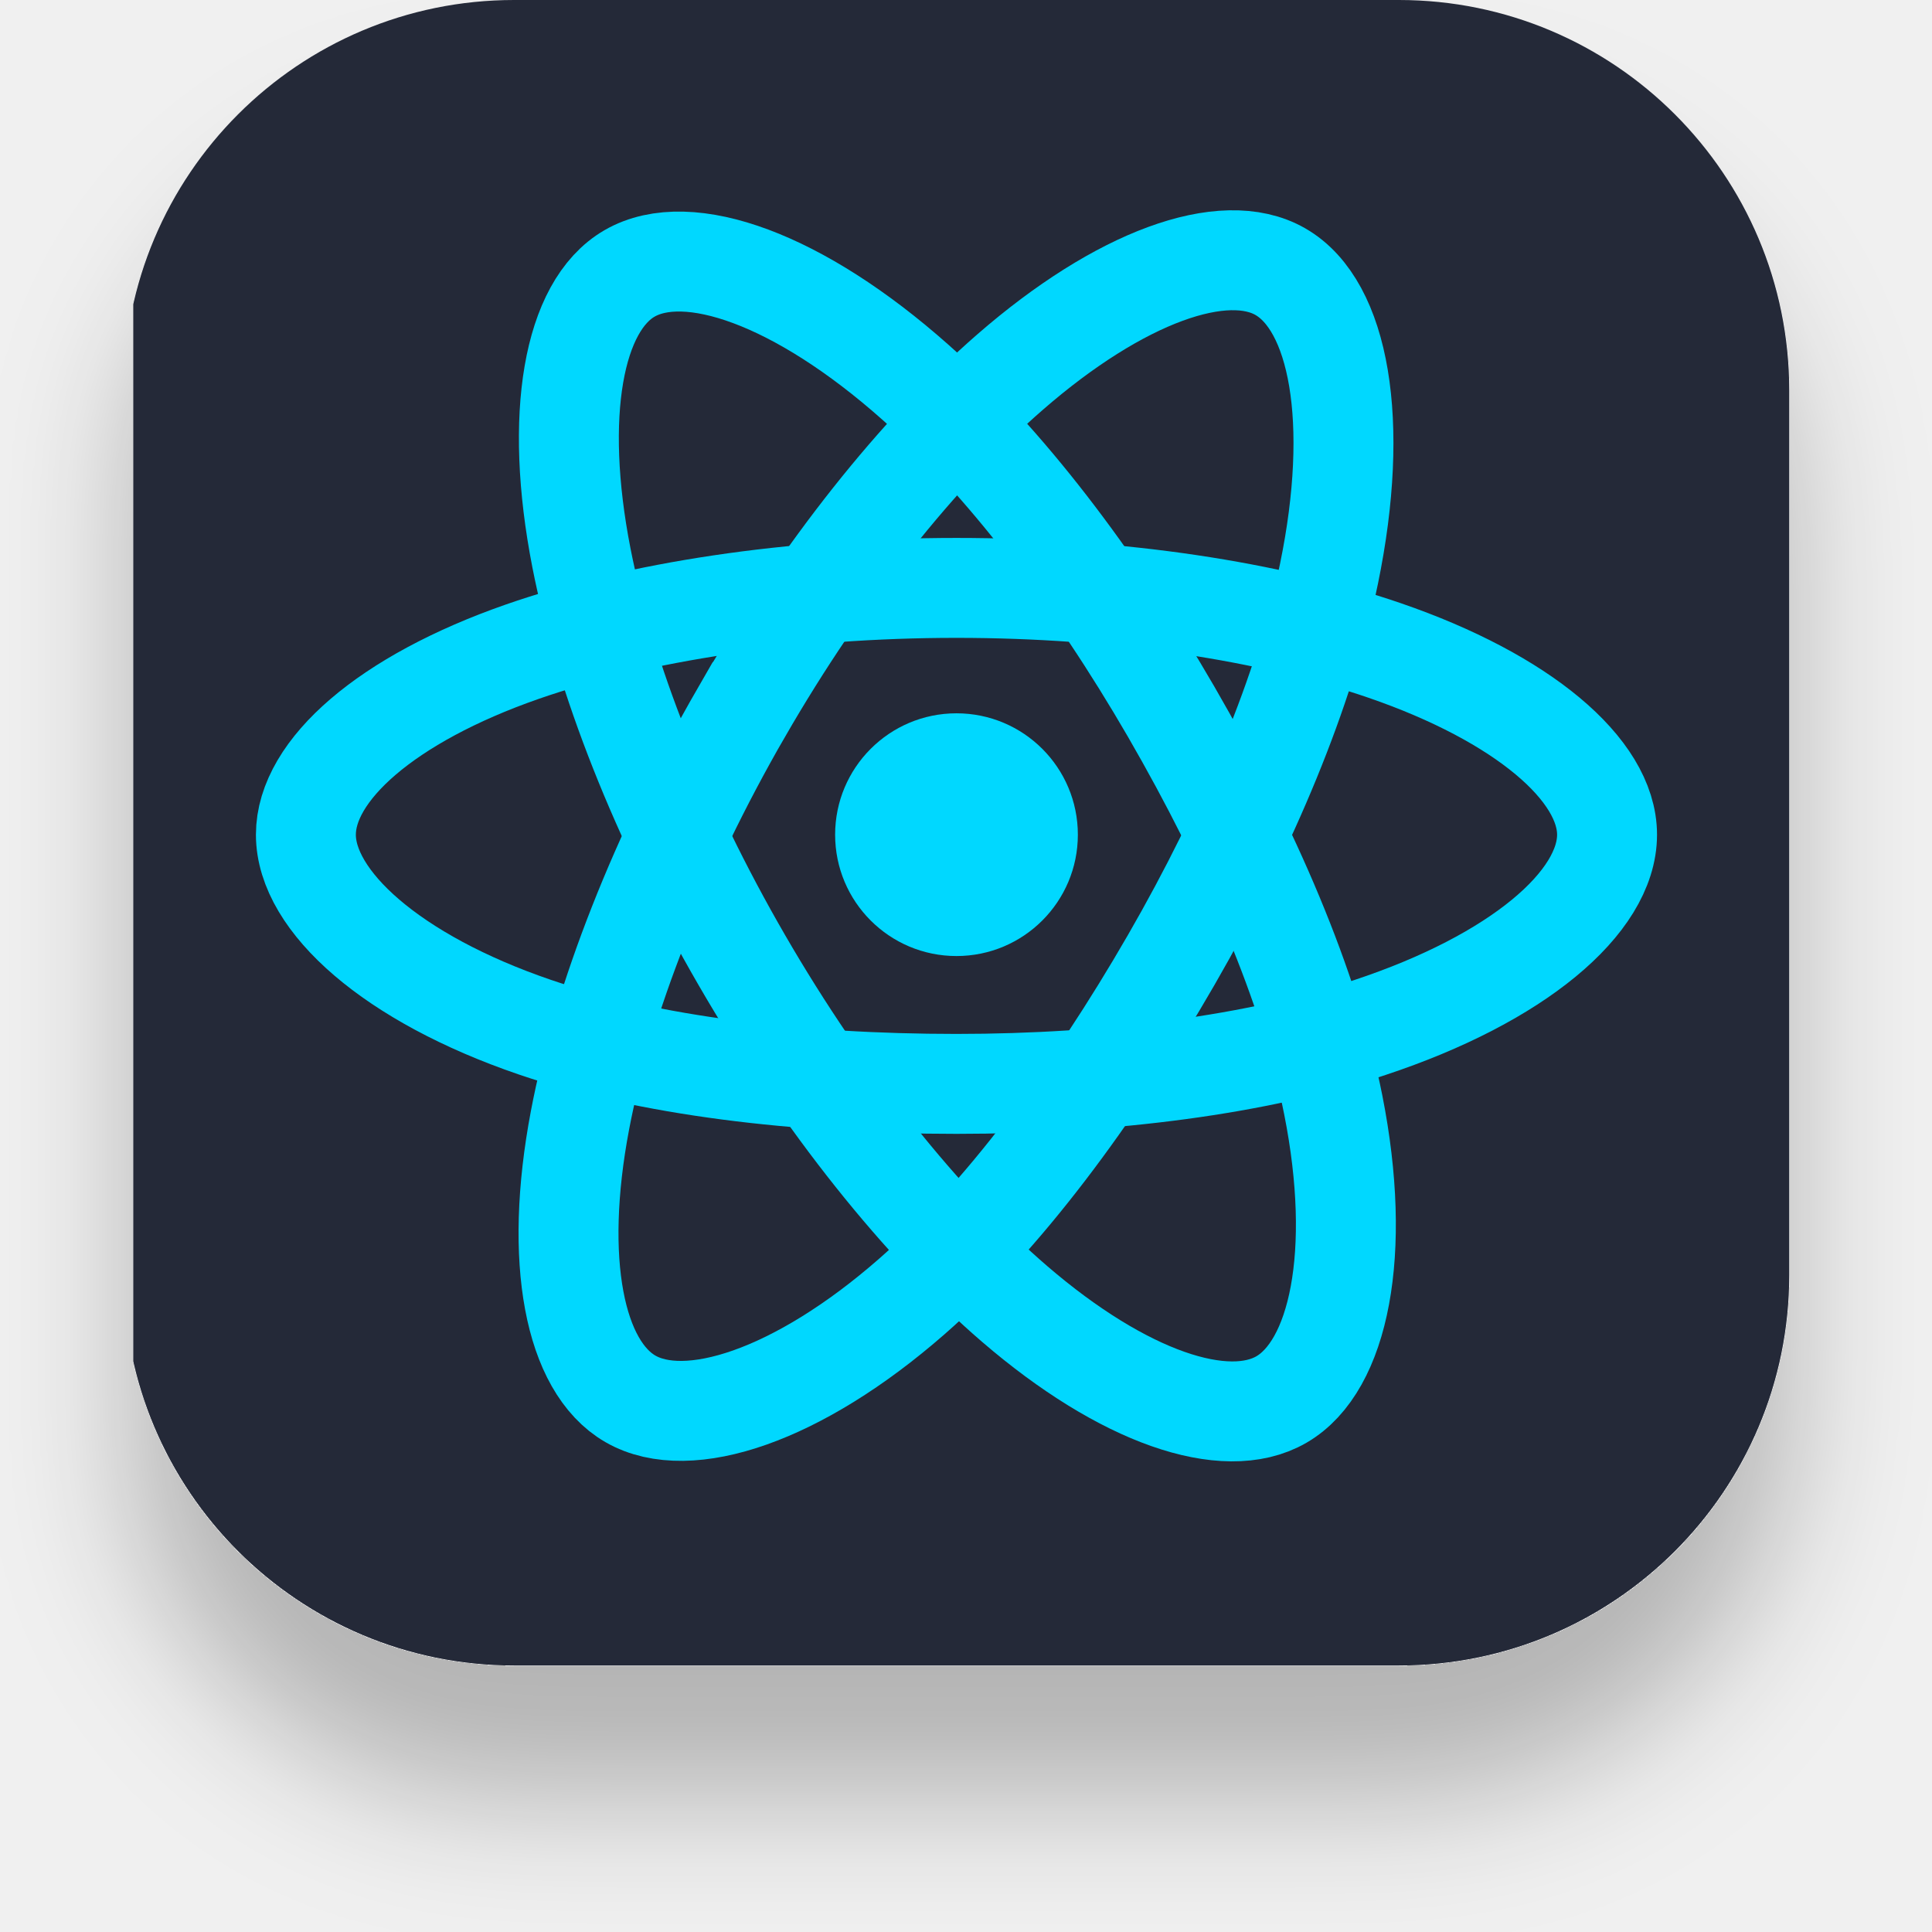
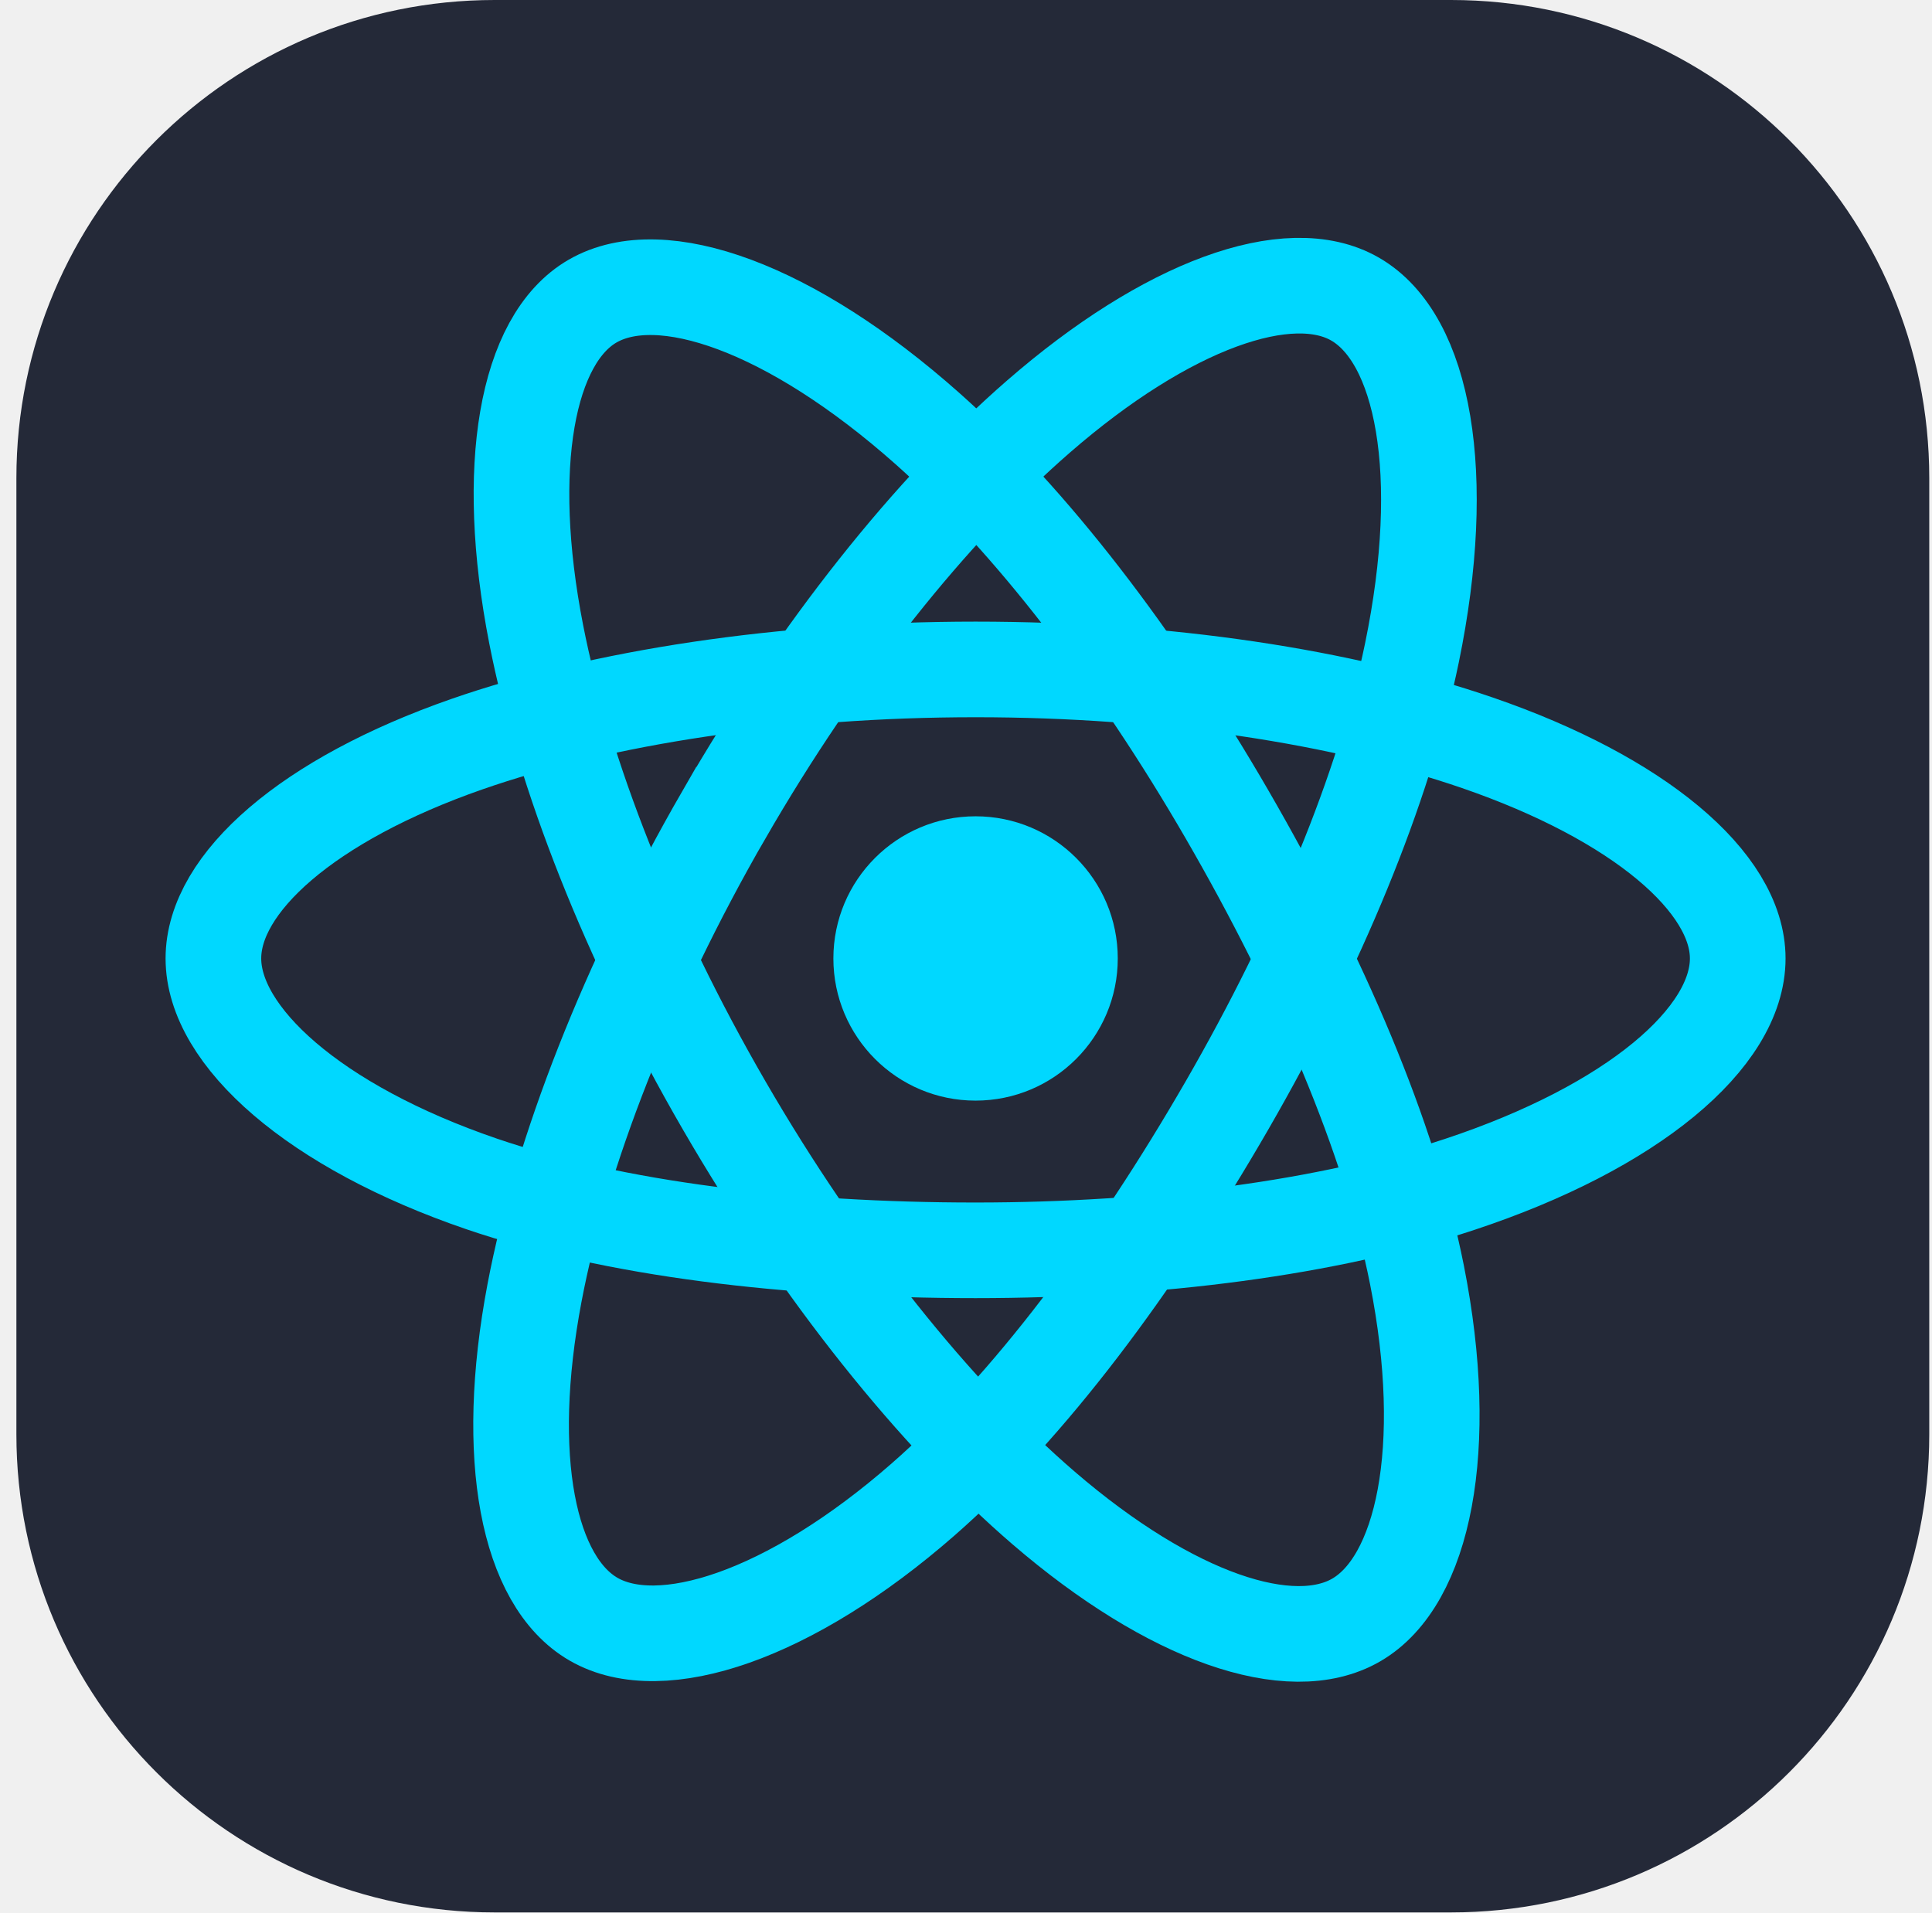
- <svg xmlns="http://www.w3.org/2000/svg" width="58" height="58" viewBox="0 0 58 58" fill="none">
-   <g filter="url(#filter0_d_984_442)">
-     <g clip-path="url(#clip0_984_442)">
-       <g clip-path="url(#clip1_984_442)">
-         <path d="M41.995 0H15.433C8.961 0 3.714 5.247 3.714 11.719V38.281C3.714 44.753 8.961 50 15.433 50H41.995C48.468 50 53.714 44.753 53.714 38.281V11.719C53.714 5.247 48.468 0 41.995 0Z" fill="#242938" />
-         <path d="M28.714 28.701C30.727 28.701 32.358 27.07 32.358 25.058C32.358 23.045 30.727 21.414 28.714 21.414C26.702 21.414 25.071 23.045 25.071 25.058C25.071 27.07 26.702 28.701 28.714 28.701Z" fill="#00D8FF" />
-         <path fill-rule="evenodd" clip-rule="evenodd" d="M28.715 17.649C33.607 17.649 38.151 18.351 41.578 19.531C45.707 20.952 48.245 23.107 48.245 25.058C48.245 27.091 45.555 29.38 41.121 30.848C37.77 31.959 33.359 32.539 28.715 32.539C23.953 32.539 19.445 31.994 16.055 30.836C11.766 29.37 9.183 27.052 9.183 25.058C9.183 23.122 11.607 20.985 15.677 19.565C19.117 18.366 23.774 17.649 28.714 17.649H28.715Z" stroke="#00D8FF" stroke-width="3" />
-         <path fill-rule="evenodd" clip-rule="evenodd" d="M22.265 21.375C24.709 17.137 27.588 13.55 30.322 11.171C33.615 8.305 36.75 7.182 38.44 8.157C40.201 9.172 40.84 12.646 39.898 17.221C39.186 20.68 37.484 24.79 35.164 28.813C32.785 32.938 30.061 36.572 27.365 38.929C23.952 41.911 20.653 42.991 18.926 41.995C17.249 41.029 16.608 37.861 17.413 33.625C18.092 30.047 19.797 25.654 22.264 21.375H22.265Z" stroke="#00D8FF" stroke-width="3" />
-         <path fill-rule="evenodd" clip-rule="evenodd" d="M22.271 28.824C19.82 24.591 18.152 20.305 17.455 16.748C16.617 12.463 17.209 9.187 18.898 8.209C20.657 7.191 23.986 8.372 27.479 11.473C30.119 13.818 32.831 17.345 35.158 21.364C37.543 25.485 39.331 29.659 40.026 33.173C40.907 37.619 40.194 41.016 38.468 42.015C36.794 42.984 33.729 41.958 30.461 39.146C27.7 36.77 24.746 33.099 22.271 28.824Z" stroke="#00D8FF" stroke-width="3" />
-       </g>
+ <svg xmlns="http://www.w3.org/2000/svg" width="101" height="100" viewBox="0 0 101 100" fill="none">
+   <g clip-path="url(#clip0_1081_745)">
+     <rect x="0.857" width="100" height="100" rx="25" />
+     <g clip-path="url(#clip1_1081_745)">
+       <path d="M78.094 -1H23.906C10.703 -1 0 9.703 0 22.906V77.094C0 90.297 10.703 101 23.906 101H78.094C91.297 101 102 90.297 102 77.094V22.906C102 9.703 91.297 -1 78.094 -1Z" fill="#242938" />
+       <path d="M51 57.551C55.106 57.551 58.434 54.222 58.434 50.117C58.434 46.012 55.106 42.684 51 42.684C46.895 42.684 43.567 46.012 43.567 50.117C43.567 54.222 46.895 57.551 51 57.551Z" fill="#00D8FF" />
+       <path fill-rule="evenodd" clip-rule="evenodd" d="M51.001 35.004C60.981 35.004 70.252 36.436 77.243 38.843C85.665 41.742 90.844 46.137 90.844 50.117C90.844 54.265 85.356 58.934 76.311 61.931C69.473 64.196 60.474 65.379 51.001 65.379C41.288 65.379 32.09 64.269 25.175 61.906C16.426 58.915 11.156 54.186 11.156 50.117C11.156 46.17 16.101 41.808 24.405 38.913C31.422 36.467 40.922 35.004 50.999 35.004H51.001Z" stroke="#00D8FF" stroke-width="5" />
+       <path fill-rule="evenodd" clip-rule="evenodd" d="M37.844 42.604C42.83 33.959 48.702 26.643 54.279 21.79C60.998 15.942 67.393 13.652 70.841 15.64C74.433 17.712 75.737 24.799 73.814 34.131C72.362 41.186 68.89 49.572 64.157 57.779C59.304 66.193 53.748 73.606 48.247 78.415C41.286 84.499 34.556 86.702 31.032 84.669C27.612 82.699 26.304 76.236 27.945 67.595C29.331 60.295 32.809 51.334 37.842 42.604H37.844Z" stroke="#00D8FF" stroke-width="5" />
+       <path fill-rule="evenodd" clip-rule="evenodd" d="M37.856 57.8C32.856 49.165 29.452 40.422 28.031 33.167C26.321 24.425 27.53 17.741 30.975 15.747C34.564 13.669 41.355 16.079 48.48 22.406C53.866 27.189 59.398 34.383 64.144 42.582C69.011 50.988 72.658 59.505 74.077 66.672C75.873 75.742 74.419 82.672 70.898 84.71C67.482 86.688 61.23 84.594 54.564 78.858C48.932 74.011 42.906 66.522 37.856 57.8Z" stroke="#00D8FF" stroke-width="5" />
    </g>
  </g>
  <defs>
-     <filter id="filter0_d_984_442" x="0" y="0" width="58" height="58" filterUnits="userSpaceOnUse" color-interpolation-filters="sRGB">
-       <feFlood flood-opacity="0" result="BackgroundImageFix" />
-       <feColorMatrix in="SourceAlpha" type="matrix" values="0 0 0 0 0 0 0 0 0 0 0 0 0 0 0 0 0 0 127 0" result="hardAlpha" />
-       <feOffset dy="4" />
-       <feGaussianBlur stdDeviation="2" />
-       <feComposite in2="hardAlpha" operator="out" />
-       <feColorMatrix type="matrix" values="0 0 0 0 0 0 0 0 0 0 0 0 0 0 0 0 0 0 0.25 0" />
-       <feBlend mode="normal" in2="BackgroundImageFix" result="effect1_dropShadow_984_442" />
-       <feBlend mode="normal" in="SourceGraphic" in2="effect1_dropShadow_984_442" result="shape" />
-     </filter>
-     <clipPath id="clip0_984_442">
-       <rect x="4" width="50" height="50" rx="5" fill="white" />
+     <clipPath id="clip0_1081_745">
+       <rect x="0.857" width="100" height="100" rx="25" fill="white" />
    </clipPath>
-     <clipPath id="clip1_984_442">
-       <rect width="50" height="50" fill="white" transform="translate(3.71423)" />
+     <clipPath id="clip1_1081_745">
+       <rect width="102" height="102" fill="white" transform="translate(0 -1)" />
    </clipPath>
  </defs>
</svg>
